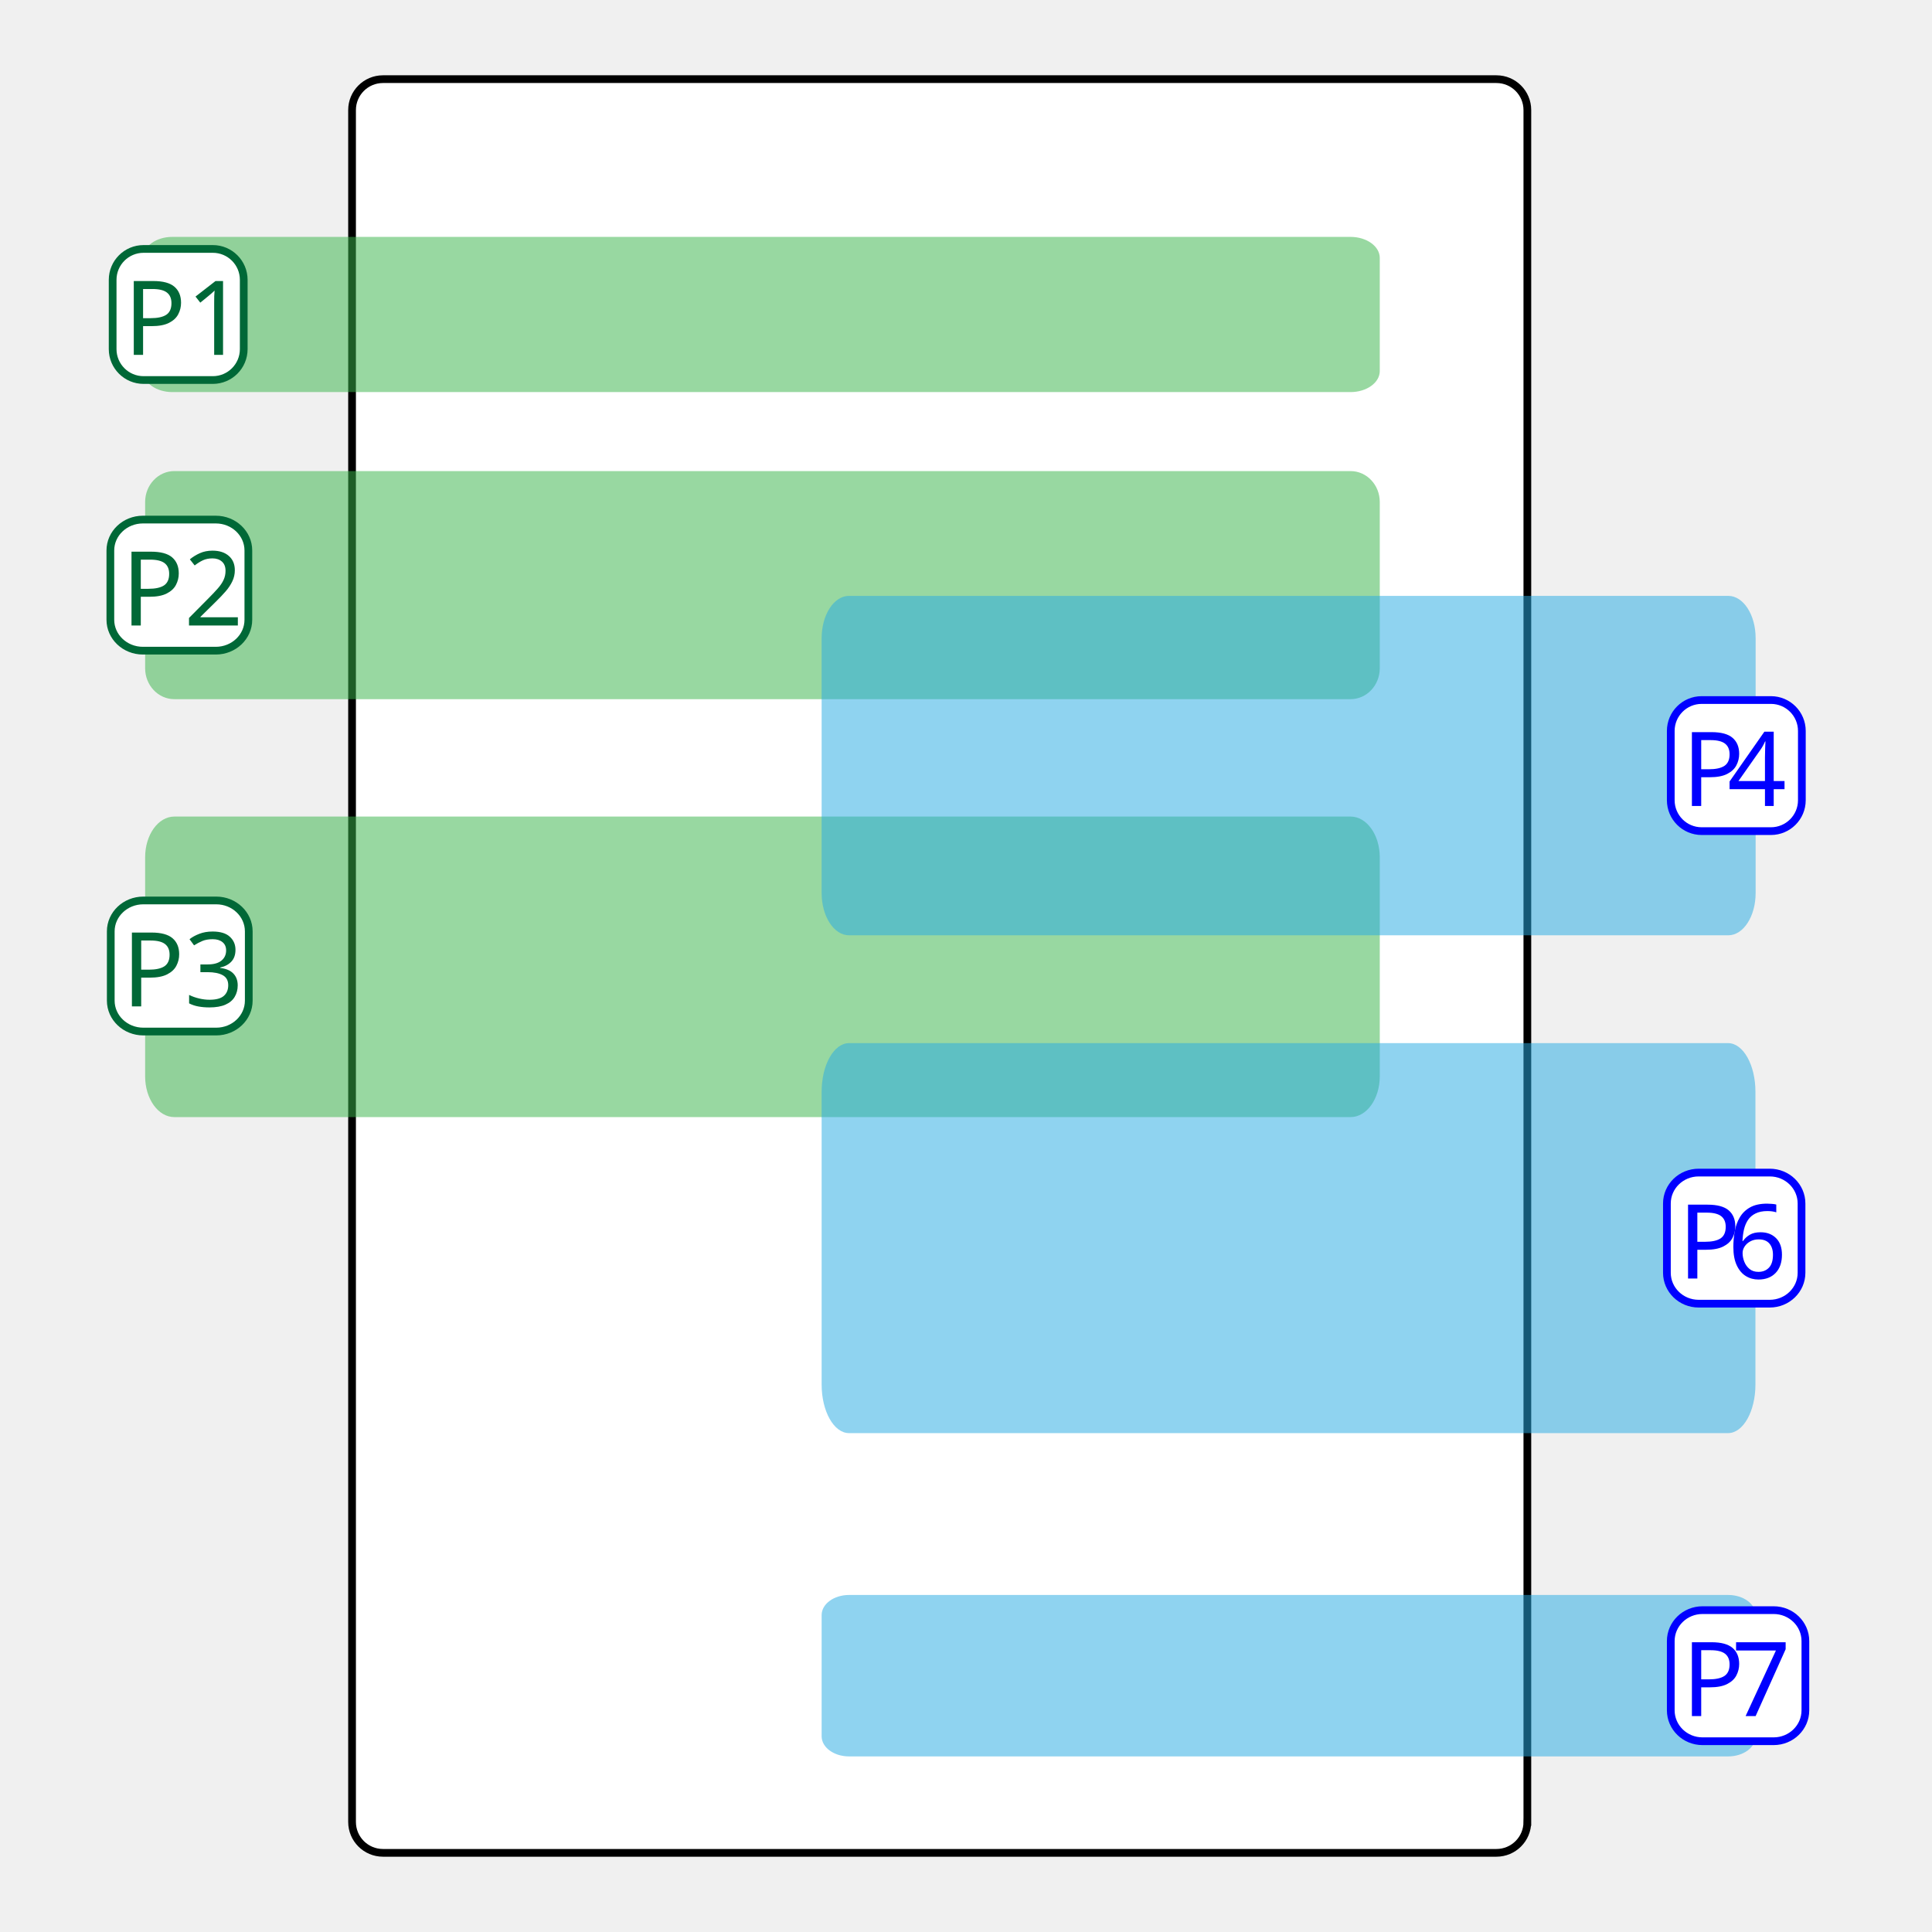
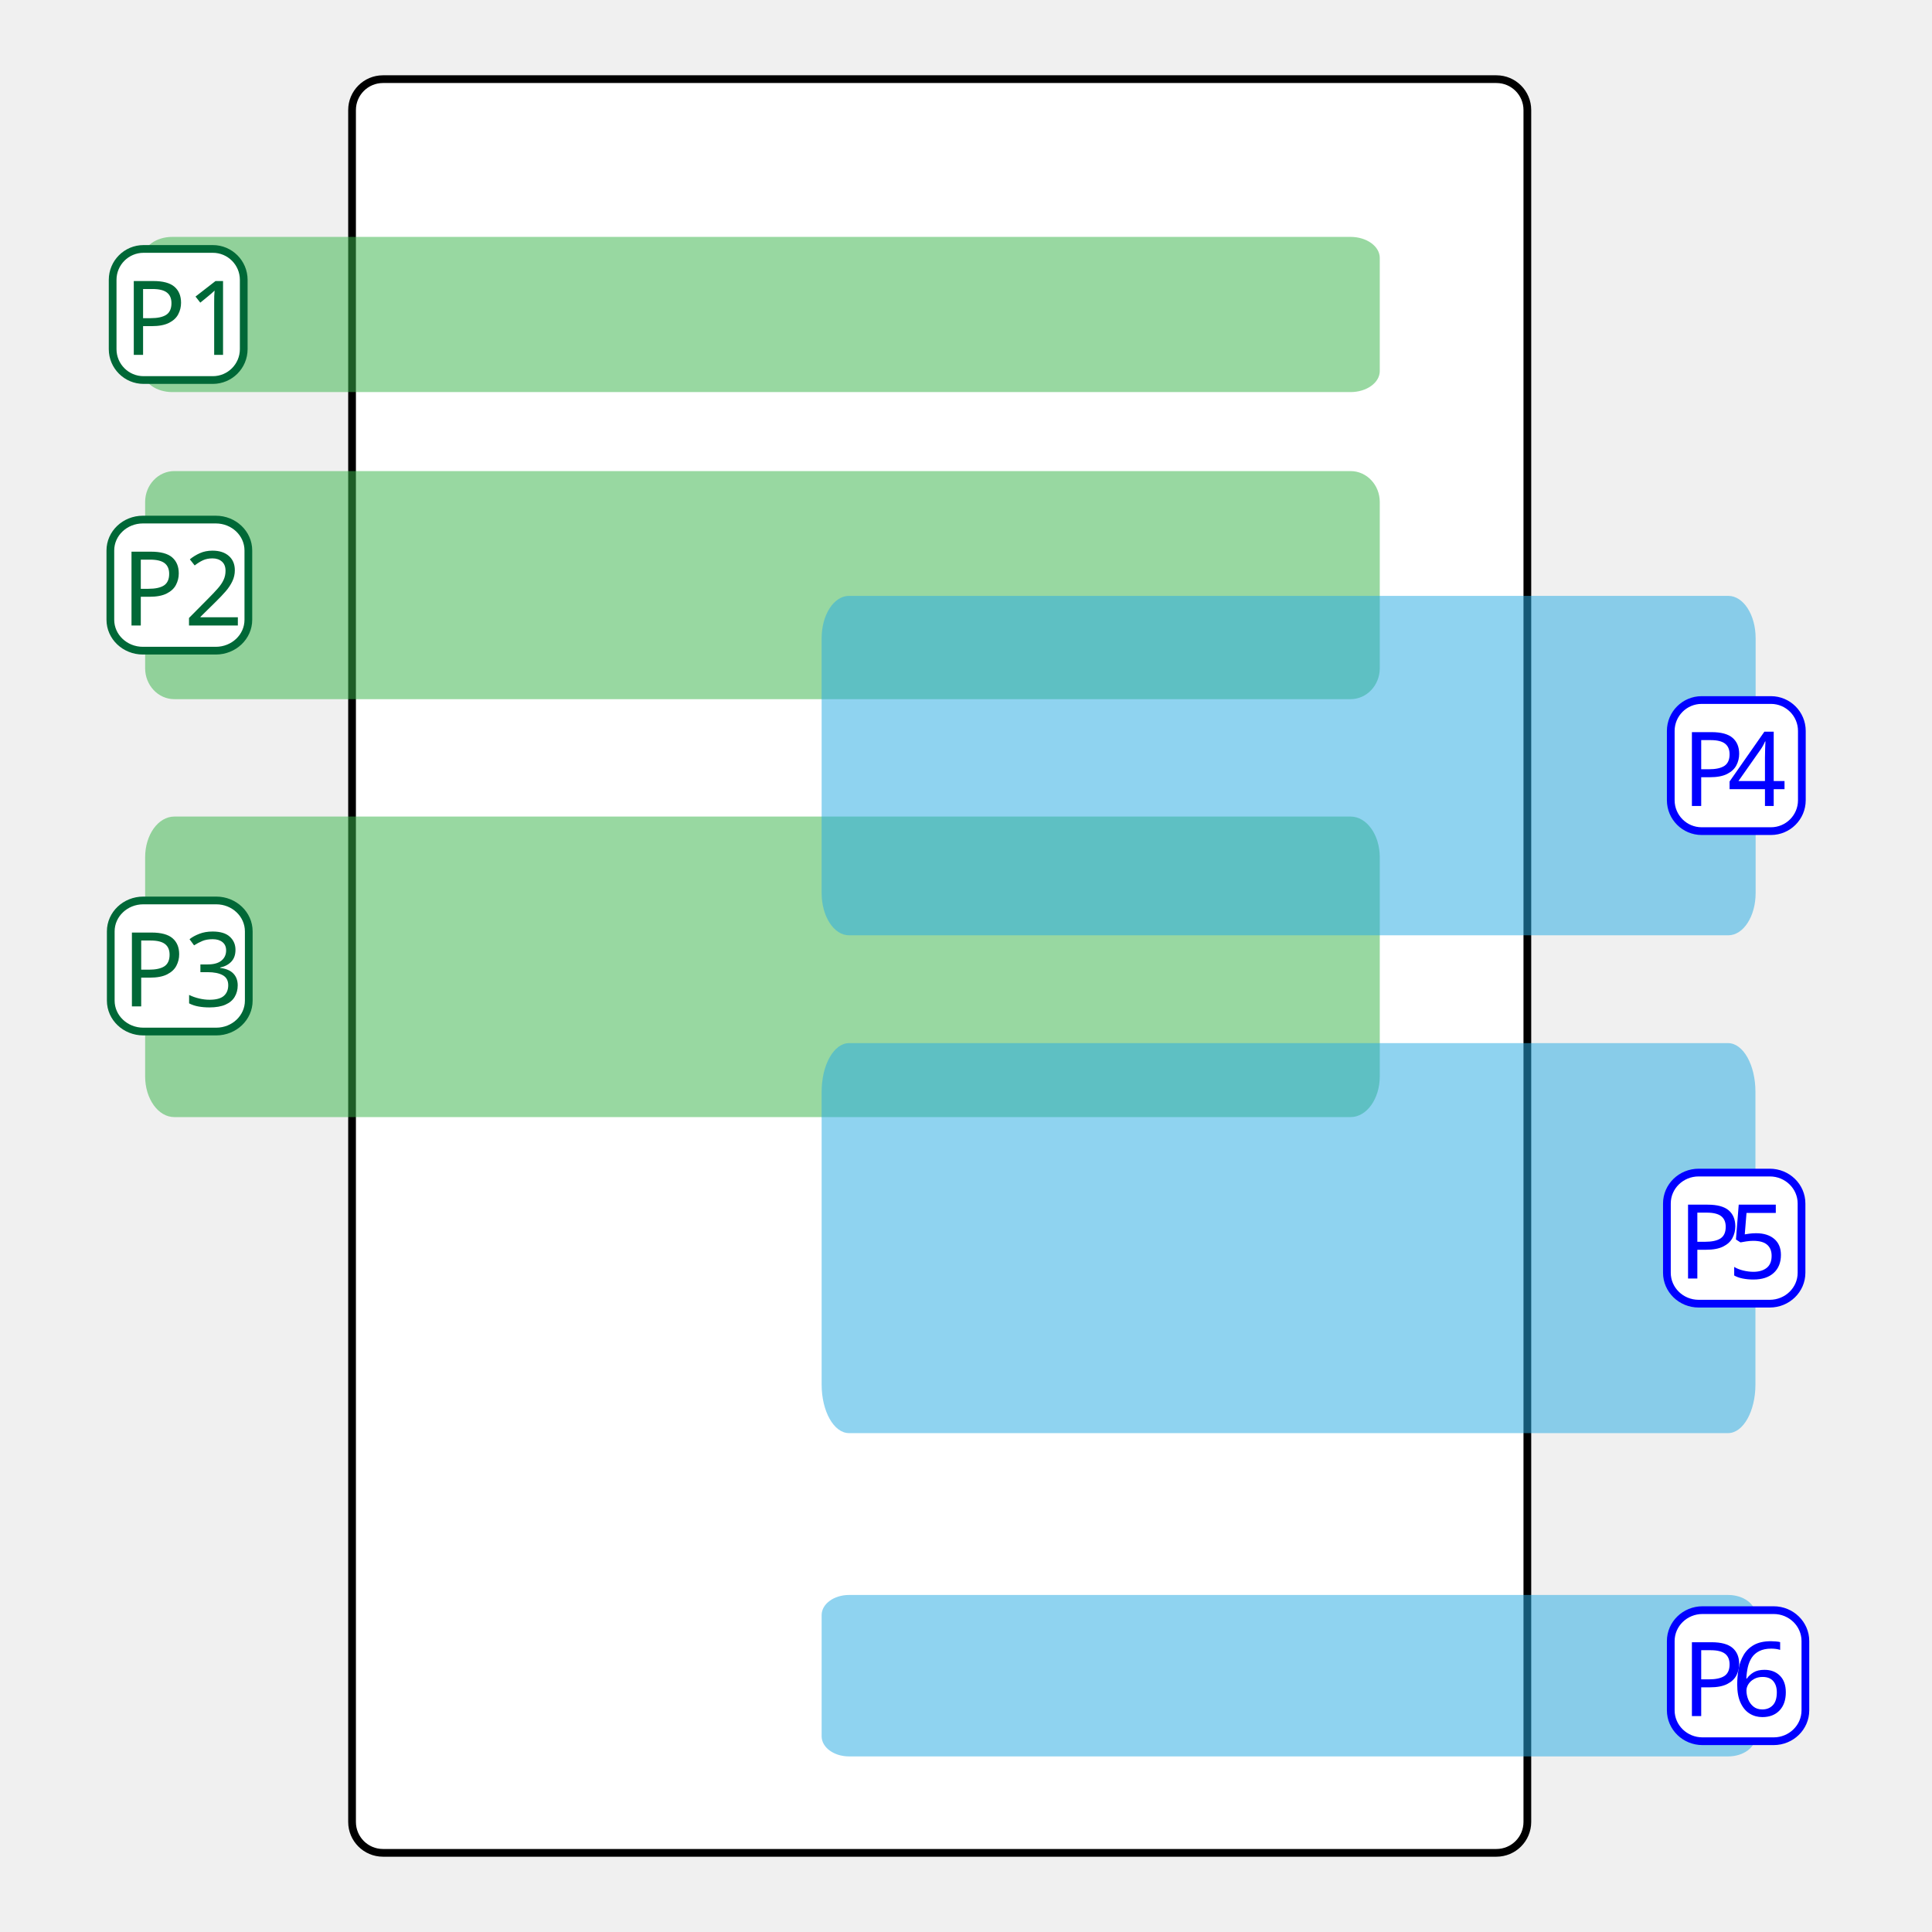
<svg xmlns="http://www.w3.org/2000/svg" version="1.1" id="Layer_1" x="0px" y="0px" width="500px" height="500px" viewBox="0 0 500 500" enable-background="new 0 0 500 500" xml:space="preserve">
-   <path fill="#FFFFFF" stroke="#000000" stroke-width="2" stroke-miterlimit="10" d="M395.277,471.514c0,4.418-3.582,8-8,8H99.111  c-4.418,0-8-3.582-8-8V28.486c0-4.418,3.582-8,8-8h288.167c4.418,0,8,3.582,8,8V471.514z" />
-   <path opacity="0.52" fill="#39B54A" d="M357.083,96.028c0,3.007-3.39,5.444-7.571,5.444H44.6c-4.181,0-7.571-2.437-7.571-5.444  V66.75c0-3.006,3.39-5.444,7.571-5.444h304.912c4.182,0,7.571,2.438,7.571,5.444V96.028z" />
-   <path opacity="0.52" fill="#39B54A" d="M357.083,172.944c0,4.418-3.384,8-7.559,8H45.119c-4.174,0-7.558-3.582-7.558-8v-43.028  c0-4.418,3.384-8,7.558-8h304.406c4.175,0,7.559,3.582,7.559,8V172.944z" />
-   <path opacity="0.52" fill="#39B54A" d="M357.083,278.562c0,5.822-3.384,10.541-7.559,10.541H45.119  c-4.174,0-7.558-4.719-7.558-10.541v-56.696c0-5.822,3.384-10.541,7.558-10.541h304.406c4.175,0,7.559,4.719,7.559,10.541V278.562z" />
-   <path opacity="0.52" fill="#29ABE2" d="M212.639,231.115c0,6.042,3.172,10.94,7.085,10.94h227.547c3.912,0,7.085-4.898,7.085-10.94  v-65.966c0-6.042-3.173-10.94-7.085-10.94H219.724c-3.914,0-7.085,4.898-7.085,10.94V231.115z" />
-   <path opacity="0.52" fill="#29ABE2" d="M212.639,358.317c0,6.944,3.171,12.571,7.084,12.571h227.498  c3.912,0,7.084-5.627,7.084-12.571v-75.79c0-6.939-3.172-12.568-7.084-12.568H219.723c-3.913,0-7.084,5.629-7.084,12.568V358.317z" />
-   <path opacity="0.52" fill="#29ABE2" d="M212.639,449.353c0,2.874,3.172,5.203,7.085,5.203h227.547c3.912,0,7.085-2.329,7.085-5.203  V417.98c0-2.873-3.173-5.203-7.085-5.203H219.724c-3.914,0-7.085,2.33-7.085,5.203V449.353z" />
+   <path fill="#FFFFFF" stroke="#000000" stroke-width="2" stroke-miterlimit="10" d="M395.277,471.514c0,4.418-3.582,8-8,8H99.111  c-4.418,0-8-3.582-8-8V28.486c0-4.418,3.582-8,8-8h288.167c4.418,0,8,3.582,8,8L395.277,471.514L395.277,471.514z" />
+   <path opacity="0.52" fill="#39B54A" enable-background="new    " d="M357.083,96.028c0,3.007-3.39,5.444-7.571,5.444H44.6  c-4.181,0-7.571-2.437-7.571-5.444V66.75c0-3.006,3.39-5.444,7.571-5.444h304.912c4.183,0,7.571,2.438,7.571,5.444V96.028z" />
+   <path opacity="0.52" fill="#39B54A" enable-background="new    " d="M357.083,172.944c0,4.418-3.384,8-7.559,8H45.119  c-4.174,0-7.558-3.582-7.558-8v-43.028c0-4.418,3.384-8,7.558-8h304.406c4.175,0,7.559,3.582,7.559,8L357.083,172.944  L357.083,172.944z" />
+   <path opacity="0.52" fill="#39B54A" enable-background="new    " d="M357.083,278.562c0,5.821-3.384,10.541-7.559,10.541H45.119  c-4.174,0-7.558-4.72-7.558-10.541v-56.696c0-5.822,3.384-10.541,7.558-10.541h304.406c4.175,0,7.559,4.719,7.559,10.541  L357.083,278.562L357.083,278.562z" />
+   <path opacity="0.52" fill="#29ABE2" enable-background="new    " d="M212.639,231.115c0,6.042,3.172,10.94,7.085,10.94h227.547  c3.911,0,7.085-4.898,7.085-10.94v-65.966c0-6.042-3.174-10.94-7.085-10.94H219.724c-3.914,0-7.085,4.898-7.085,10.94V231.115  L212.639,231.115z" />
+   <path opacity="0.52" fill="#29ABE2" enable-background="new    " d="M212.639,358.316c0,6.944,3.171,12.572,7.084,12.572h227.498  c3.912,0,7.084-5.628,7.084-12.572v-75.789c0-6.939-3.172-12.568-7.084-12.568H219.723c-3.913,0-7.084,5.629-7.084,12.568V358.316z" />
+   <path opacity="0.52" fill="#29ABE2" enable-background="new    " d="M212.639,449.353c0,2.874,3.172,5.203,7.085,5.203h227.547  c3.911,0,7.085-2.329,7.085-5.203V417.98c0-2.873-3.174-5.203-7.085-5.203H219.724c-3.914,0-7.085,2.33-7.085,5.203V449.353  L212.639,449.353z" />
  <g>
    <path fill="#FFFFFF" stroke="#006837" stroke-width="2" stroke-miterlimit="10" d="M63.078,90.352c0,4.418-3.582,8-8,8H37.152   c-4.418,0-8-3.582-8-8V72.426c0-4.418,3.582-8,8-8h17.926c4.418,0,8,3.582,8,8V90.352z" />
-     <text transform="matrix(1 0 0 1 32.0288 91.8413)" fill="#006837" font-family="'Futura-Medium'" font-size="26.77">P1</text>
+     <text transform="matrix(1 0 0 1 32.0288 91.8418)" fill="#006837" font-family="'Futura-Medium'" font-size="26.77">P1</text>
  </g>
  <g>
-     <path fill="#FFFFFF" stroke="#0000FF" stroke-width="2" stroke-miterlimit="10" d="M466.319,207.095c0,4.418-3.582,8-8,8h-17.926   c-4.418,0-8-3.582-8-8v-17.926c0-4.418,3.582-8,8-8h17.926c4.418,0,8,3.582,8,8V207.095z" />
-     <text transform="matrix(1 0 0 1 435.2705 208.585)">
-       <tspan x="0" y="0" fill="#0000FF" font-family="'Futura-Medium'" font-size="26.77" letter-spacing="-2">P</tspan>
-       <tspan x="11.78" y="0" fill="#0000FF" font-family="'Futura-Medium'" font-size="26.77">4</tspan>
-     </text>
+     <path fill="#FFFFFF" stroke="#0000FF" stroke-width="2" stroke-miterlimit="10" d="M466.319,207.095c0,4.418-3.582,8-8,8h-17.927   c-4.418,0-8-3.582-8-8v-17.926c0-4.418,3.582-8,8-8h17.927c4.418,0,8,3.582,8,8V207.095z" />
+     <text transform="matrix(1 0 0 1 435.2705 208.585)" fill="#0000FF" font-family="'Futura-Medium'" font-size="26.77" letter-spacing="-1">P</text>
+     <text transform="matrix(1 0 0 1 447.0508 208.585)" fill="#0000FF" font-family="'Futura-Medium'" font-size="26.77">4</text>
  </g>
  <g>
-     <path fill="#FFFFFF" stroke="#0000FF" stroke-width="2" stroke-miterlimit="10" d="M466.233,329.387c0,4.418-3.679,8-8.216,8   h-18.408c-4.537,0-8.216-3.582-8.216-8v-17.926c0-4.419,3.679-8,8.216-8h18.408c4.537,0,8.216,3.581,8.216,8V329.387z" />
-     <text transform="matrix(1 0 0 1 434.2705 330.876)">
-       <tspan x="0" y="0" fill="#0000FF" font-family="'Futura-Medium'" font-size="26.77" letter-spacing="-1">P</tspan>
-       <tspan x="12.851" y="0" fill="#0000FF" font-family="'Futura-Medium'" font-size="26.77">6</tspan>
-     </text>
+     <path fill="#FFFFFF" stroke="#0000FF" stroke-width="2" stroke-miterlimit="10" d="M466.233,329.387c0,4.418-3.68,8-8.217,8   h-18.407c-4.537,0-8.217-3.582-8.217-8v-17.926c0-4.419,3.68-8,8.217-8h18.407c4.537,0,8.217,3.581,8.217,8V329.387z" />
+     <text transform="matrix(1 0 0 1 434.2705 330.876)" fill="#0000FF" font-family="'Futura-Medium'" font-size="26.77">P</text>
+     <text transform="matrix(1 0 0 1 447.1211 330.876)" fill="#0000FF" font-family="'Futura-Medium'" font-size="26.77">5</text>
  </g>
  <g>
-     <path fill="#FFFFFF" stroke="#0000FF" stroke-width="2" stroke-miterlimit="10" d="M467.233,442.629c0,4.418-3.679,8-8.216,8   h-18.408c-4.537,0-8.216-3.582-8.216-8v-17.926c0-4.419,3.679-8,8.216-8h18.408c4.537,0,8.216,3.581,8.216,8V442.629z" />
-     <text transform="matrix(1 0 0 1 435.2705 444.1182)">
-       <tspan x="0" y="0" fill="#0000FF" font-family="'Futura-Medium'" font-size="26.77" letter-spacing="-1">P</tspan>
-       <tspan x="12.851" y="0" fill="#0000FF" font-family="'Futura-Medium'" font-size="26.77">7</tspan>
-     </text>
+     <path fill="#FFFFFF" stroke="#0000FF" stroke-width="2" stroke-miterlimit="10" d="M467.233,442.629c0,4.418-3.68,8-8.217,8   h-18.407c-4.537,0-8.217-3.582-8.217-8v-17.926c0-4.419,3.68-8,8.217-8h18.407c4.537,0,8.217,3.581,8.217,8V442.629z" />
+     <text transform="matrix(1 0 0 1 435.2705 444.1182)" fill="#0000FF" font-family="'Futura-Medium'" font-size="26.77">P</text>
+     <text transform="matrix(1 0 0 1 448.1211 444.1182)" fill="#0000FF" font-family="'Futura-Medium'" font-size="26.77">6</text>
  </g>
  <g>
    <path fill="#FFFFFF" stroke="#006837" stroke-width="2" stroke-miterlimit="10" d="M64.274,160.393c0,4.418-3.771,8-8.422,8h-18.87   c-4.651,0-8.422-3.582-8.422-8v-17.926c0-4.418,3.771-8,8.422-8h18.87c4.651,0,8.422,3.582,8.422,8V160.393z" />
    <text transform="matrix(1 0 0 1 31.4375 161.8828)" fill="#006837" font-family="'Futura-Medium'" font-size="26.77">P2</text>
  </g>
  <g>
    <path fill="#FFFFFF" stroke="#006837" stroke-width="2" stroke-miterlimit="10" d="M64.38,258.963c0,4.418-3.771,8-8.422,8h-18.87   c-4.651,0-8.422-3.582-8.422-8v-17.926c0-4.418,3.771-8,8.422-8h18.87c4.651,0,8.422,3.582,8.422,8V258.963z" />
    <text transform="matrix(1 0 0 1 31.5435 260.4531)" fill="#006837" font-family="'Futura-Medium'" font-size="26.77">P3</text>
  </g>
</svg>
